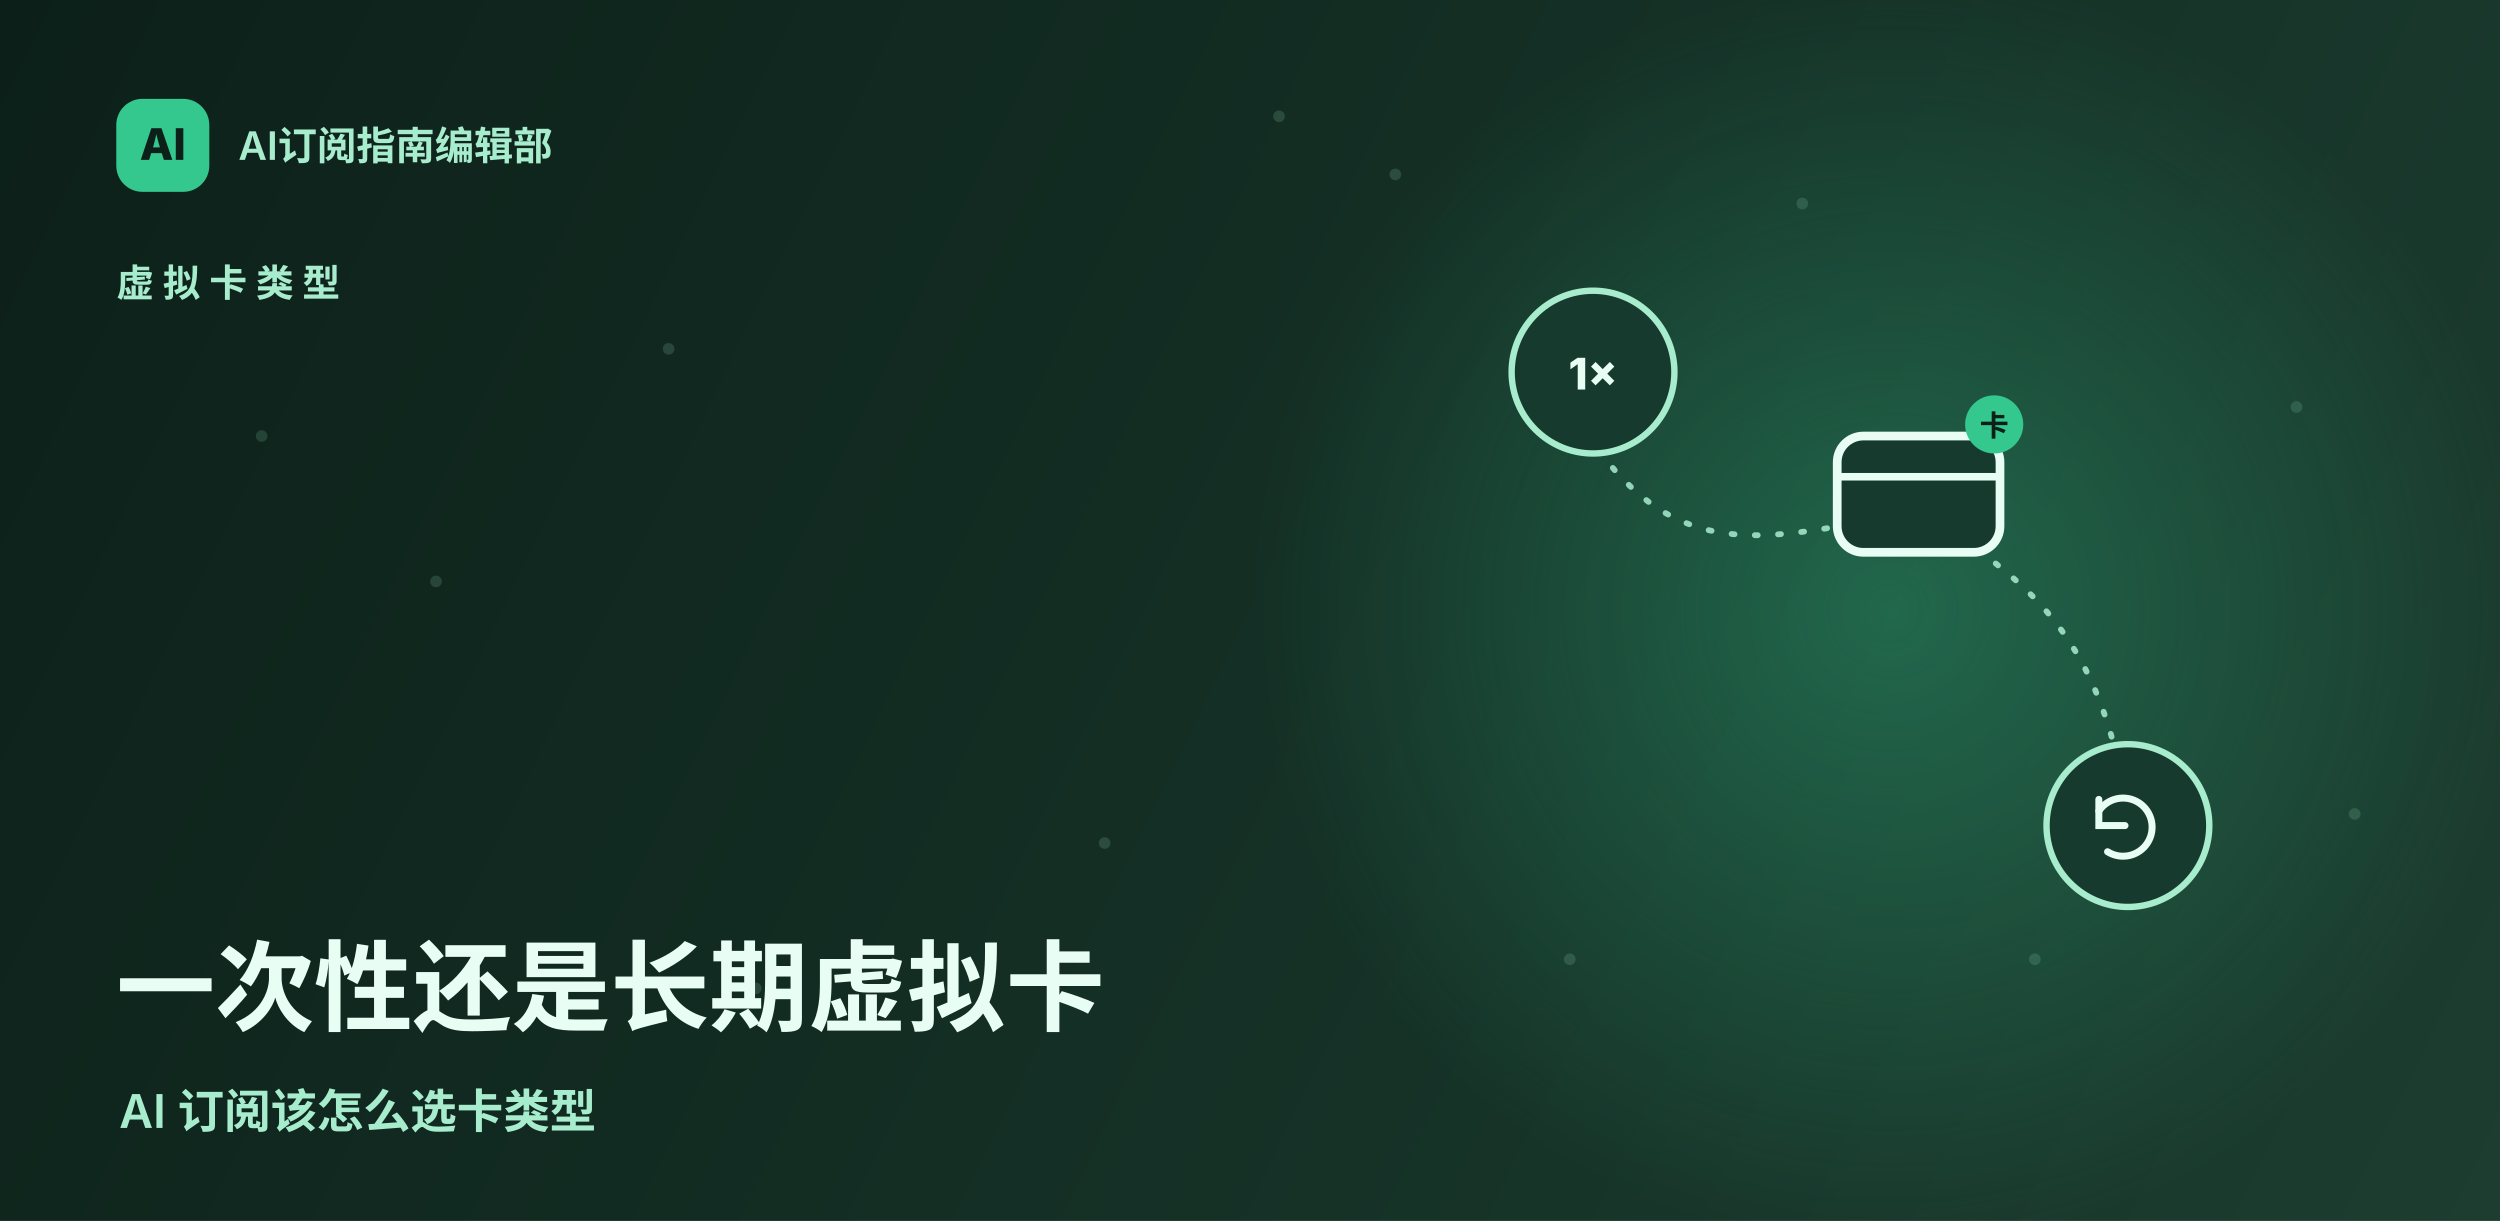
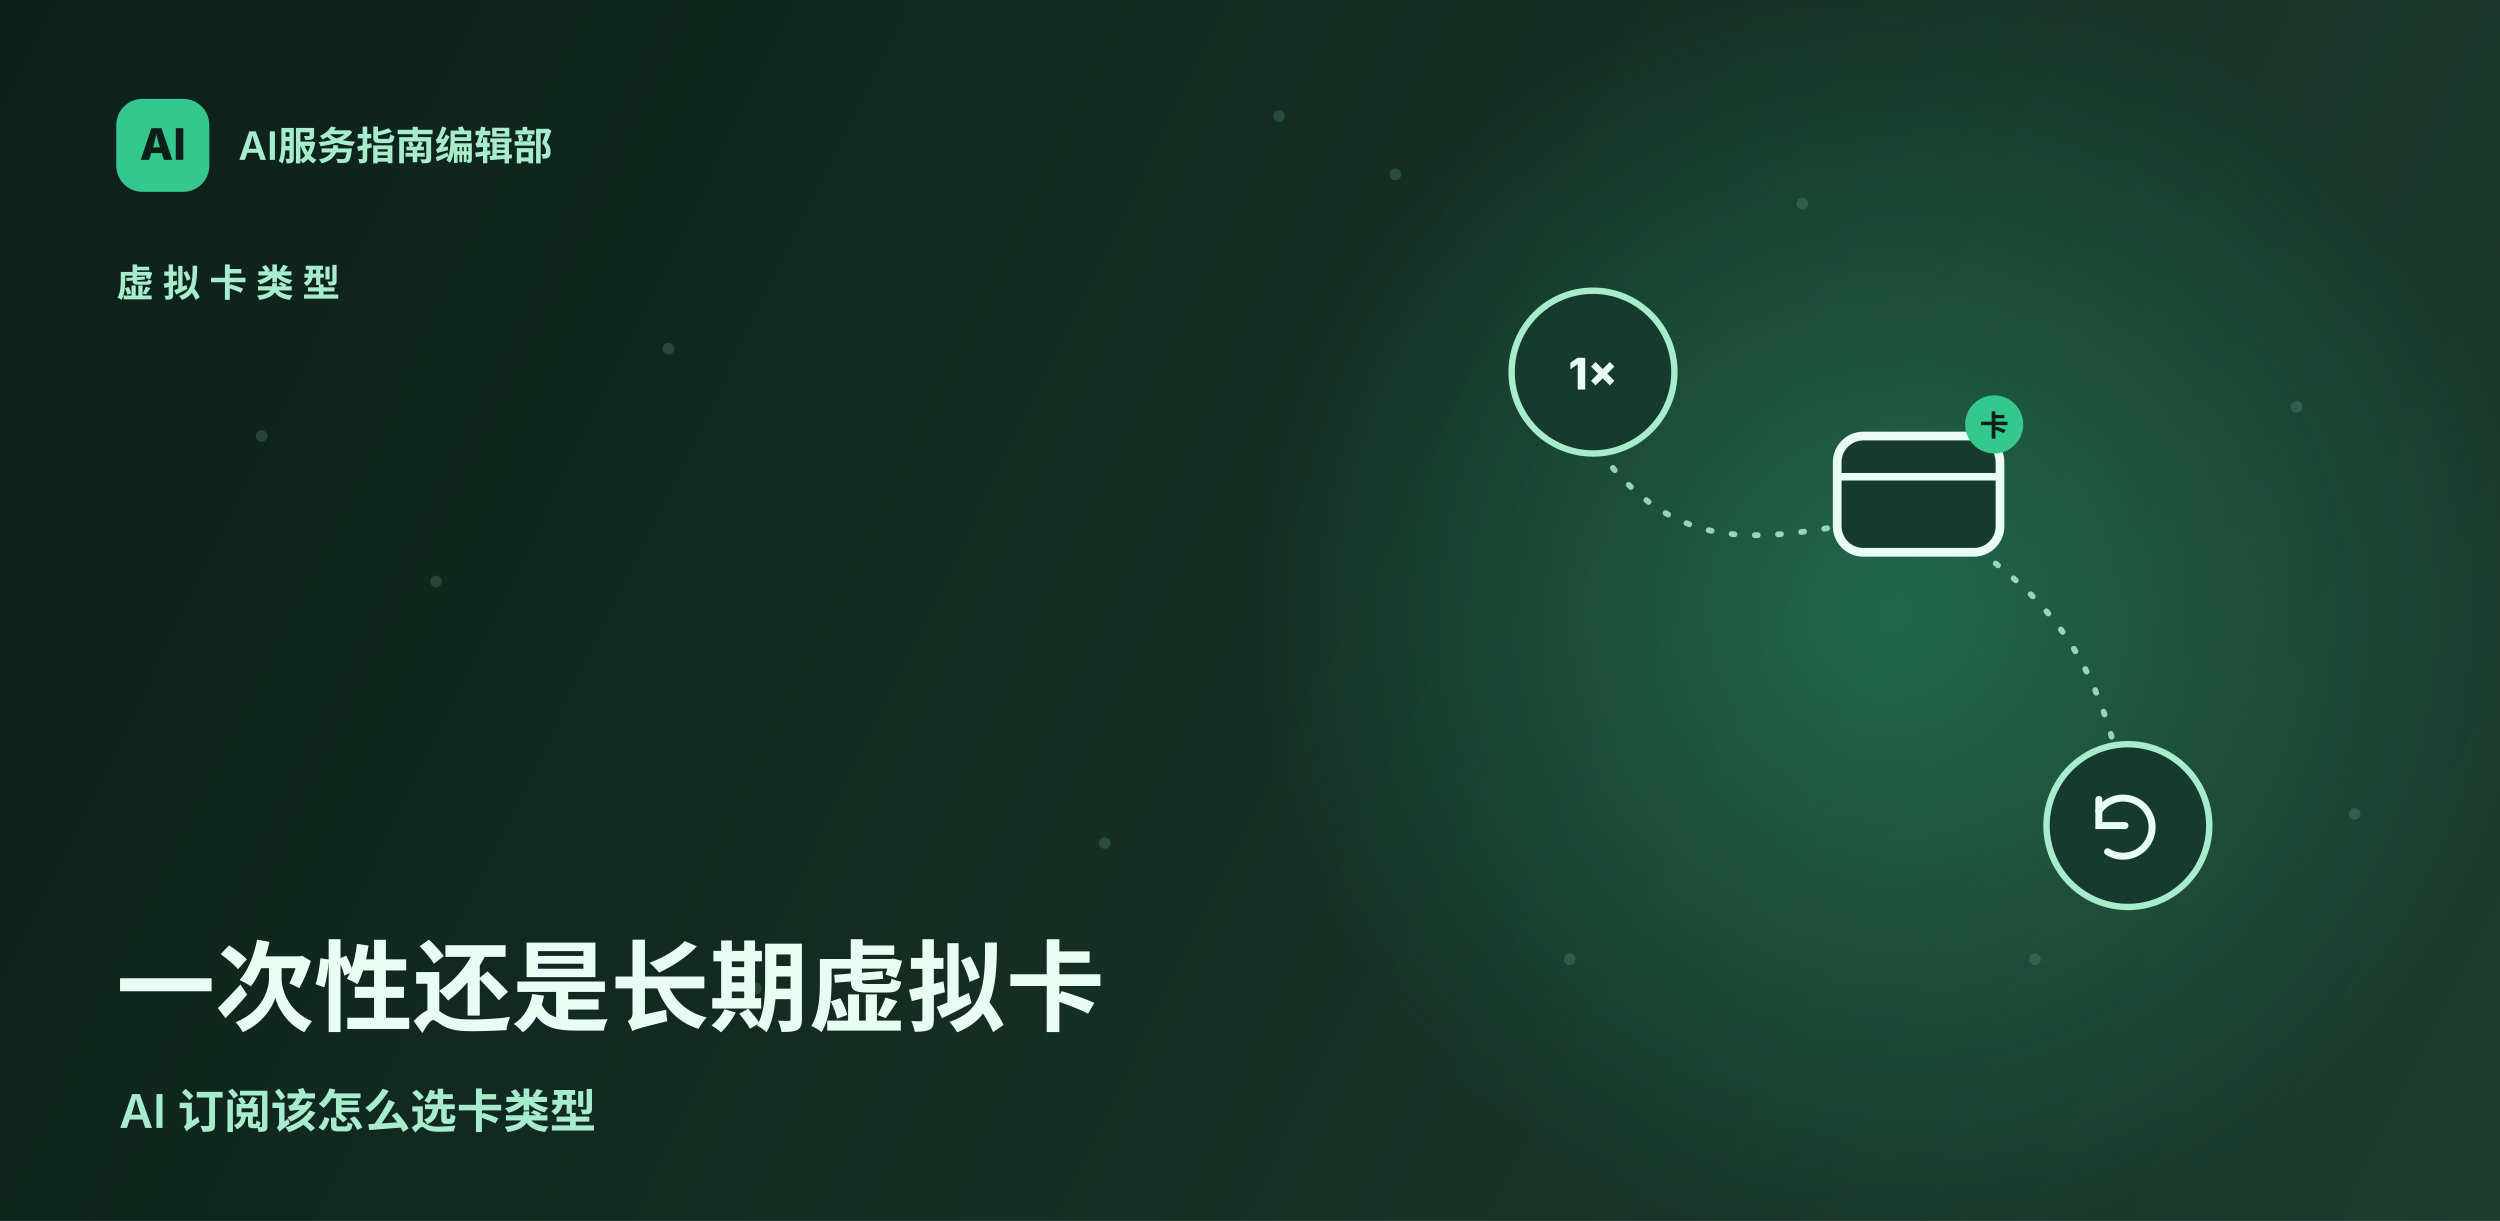
<svg xmlns="http://www.w3.org/2000/svg" viewBox="0 0 860 420" role="img" aria-label="一次性虚拟卡还是长期虚拟卡AI订阅该怎么选置顶封面图">
  <defs>
    <linearGradient id="fbgGrad24" x1="0" y1="0" x2="860" y2="420" gradientUnits="userSpaceOnUse">
      <stop offset="0" stop-color="#0c2019" />
      <stop offset="1" stop-color="#1c3d30" />
    </linearGradient>
    <radialGradient id="fglow24" cx="650" cy="210" r="220" gradientUnits="userSpaceOnUse">
      <stop offset="0" stop-color="#34c78e" stop-opacity="0.35" />
      <stop offset="1" stop-color="#34c78e" stop-opacity="0" />
    </radialGradient>
  </defs>
  <rect width="860" height="420" fill="url(#fbgGrad24)" />
  <rect width="860" height="420" fill="url(#fglow24)" />
  <g fill="#a8ecce" opacity="0.16">
    <circle cx="90" cy="150" r="2" />
    <circle cx="150" cy="200" r="2" />
    <circle cx="230" cy="120" r="2" />
    <circle cx="480" cy="60" r="2" />
    <circle cx="540" cy="330" r="2" />
    <circle cx="620" cy="70" r="2" />
    <circle cx="790" cy="140" r="2" />
    <circle cx="810" cy="280" r="2" />
    <circle cx="380" cy="290" r="2" />
    <circle cx="700" cy="330" r="2" />
    <circle cx="260" cy="340" r="2" />
    <circle cx="440" cy="40" r="2" />
  </g>
  <g>
    <rect x="40" y="34" width="32" height="32" rx="9" fill="#34c78e" />
    <text x="56" y="55" text-anchor="middle" font-family="-apple-system, 'Segoe UI', 'PingFang SC', 'Microsoft YaHei', sans-serif" font-size="15" font-weight="800" fill="#0c2019">AI</text>
-     <text x="82" y="55" font-family="-apple-system, 'Segoe UI', 'PingFang SC', 'Microsoft YaHei', sans-serif" font-size="13.5" font-weight="600" fill="#a8ecce">AI订阅指南编辑部</text>
+     <text x="82" y="55" font-family="-apple-system, 'Segoe UI', 'PingFang SC', 'Microsoft YaHei', sans-serif" font-size="13.5" font-weight="600" fill="#a8ecce">AI服务指南编辑部</text>
  </g>
  <text x="40" y="102" font-family="-apple-system, 'Segoe UI', 'PingFang SC', 'Microsoft YaHei', sans-serif" font-size="13" font-weight="700" letter-spacing="3" fill="#a8ecce">虚拟卡类型</text>
  <g stroke="#a8ecce" stroke-width="2" fill="none" opacity="0.85">
    <path d="M660 176 C 610 185, 580 195, 550 155" stroke-dasharray="1 7" stroke-linecap="round" />
    <path d="M660 176 C 700 200, 720 220, 730 268" stroke-dasharray="1 7" stroke-linecap="round" />
  </g>
  <rect x="632" y="150" width="56" height="40" rx="9" fill="#173a2e" stroke="#e8fdf3" stroke-width="3" />
  <line x1="632" y1="164" x2="688" y2="164" stroke="#e8fdf3" stroke-width="2.6" />
  <circle cx="686" cy="146" r="10" fill="#34c78e" />
  <text x="686" y="150" text-anchor="middle" font-family="-apple-system, 'Segoe UI', 'PingFang SC', 'Microsoft YaHei', sans-serif" font-size="10" font-weight="800" fill="#0c2019">卡</text>
  <circle cx="548" cy="128" r="28" fill="#173a2e" stroke="#a8ecce" stroke-width="2.2" />
  <text x="548" y="134" text-anchor="middle" font-family="-apple-system, 'Segoe UI', 'PingFang SC', 'Microsoft YaHei', sans-serif" font-size="15" font-weight="800" fill="#e8fdf3">1×</text>
  <circle cx="732" cy="284" r="28" fill="#173a2e" stroke="#a8ecce" stroke-width="2.2" />
  <g transform="translate(720,271)" stroke="#e8fdf3" stroke-width="2.4" fill="none" stroke-linecap="round">
    <path d="M2 8 a10 10 0 1 1 3 14" />
    <path d="M2 4 v9 h9" />
  </g>
  <text x="40" y="352" font-family="-apple-system, 'Segoe UI', 'PingFang SC', 'Microsoft YaHei', sans-serif" font-size="34" font-weight="800" fill="#e8fdf3">一次性还是长期虚拟卡</text>
  <text x="41" y="388" font-family="-apple-system, 'Segoe UI', 'PingFang SC', 'Microsoft YaHei', sans-serif" font-size="16" font-weight="600" fill="#a8ecce">AI 订阅该怎么选卡类型</text>
</svg>
